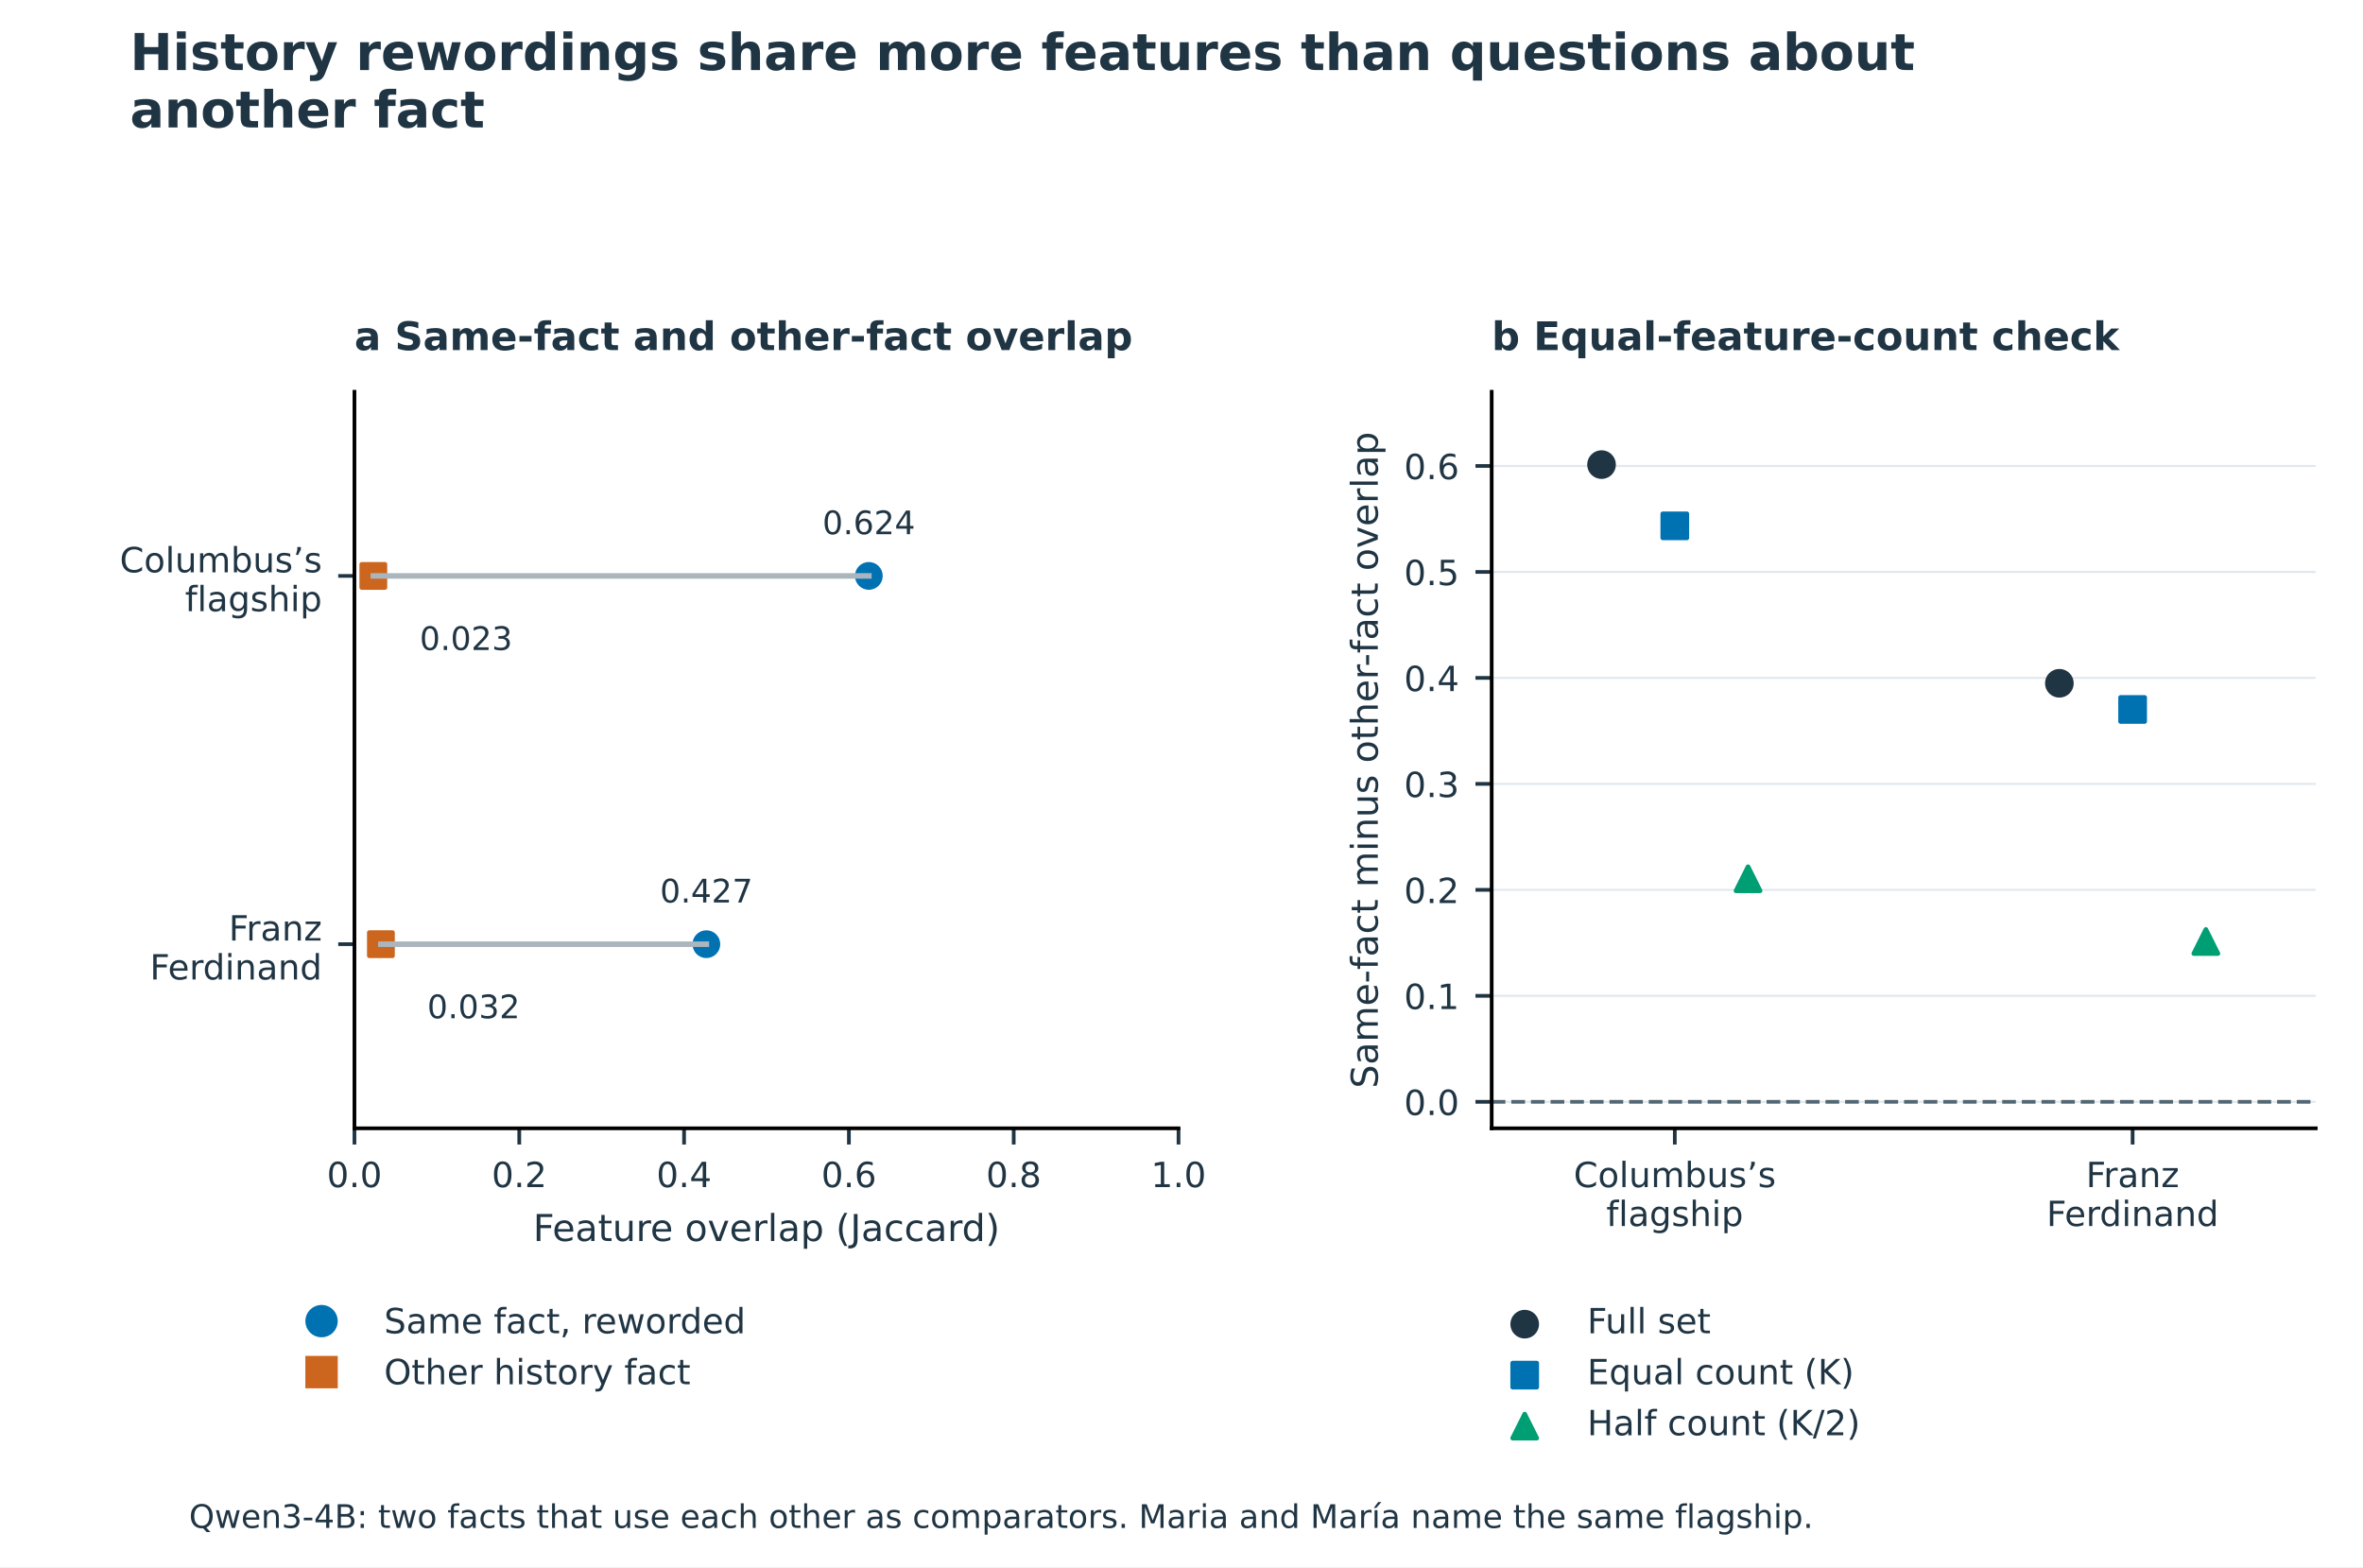
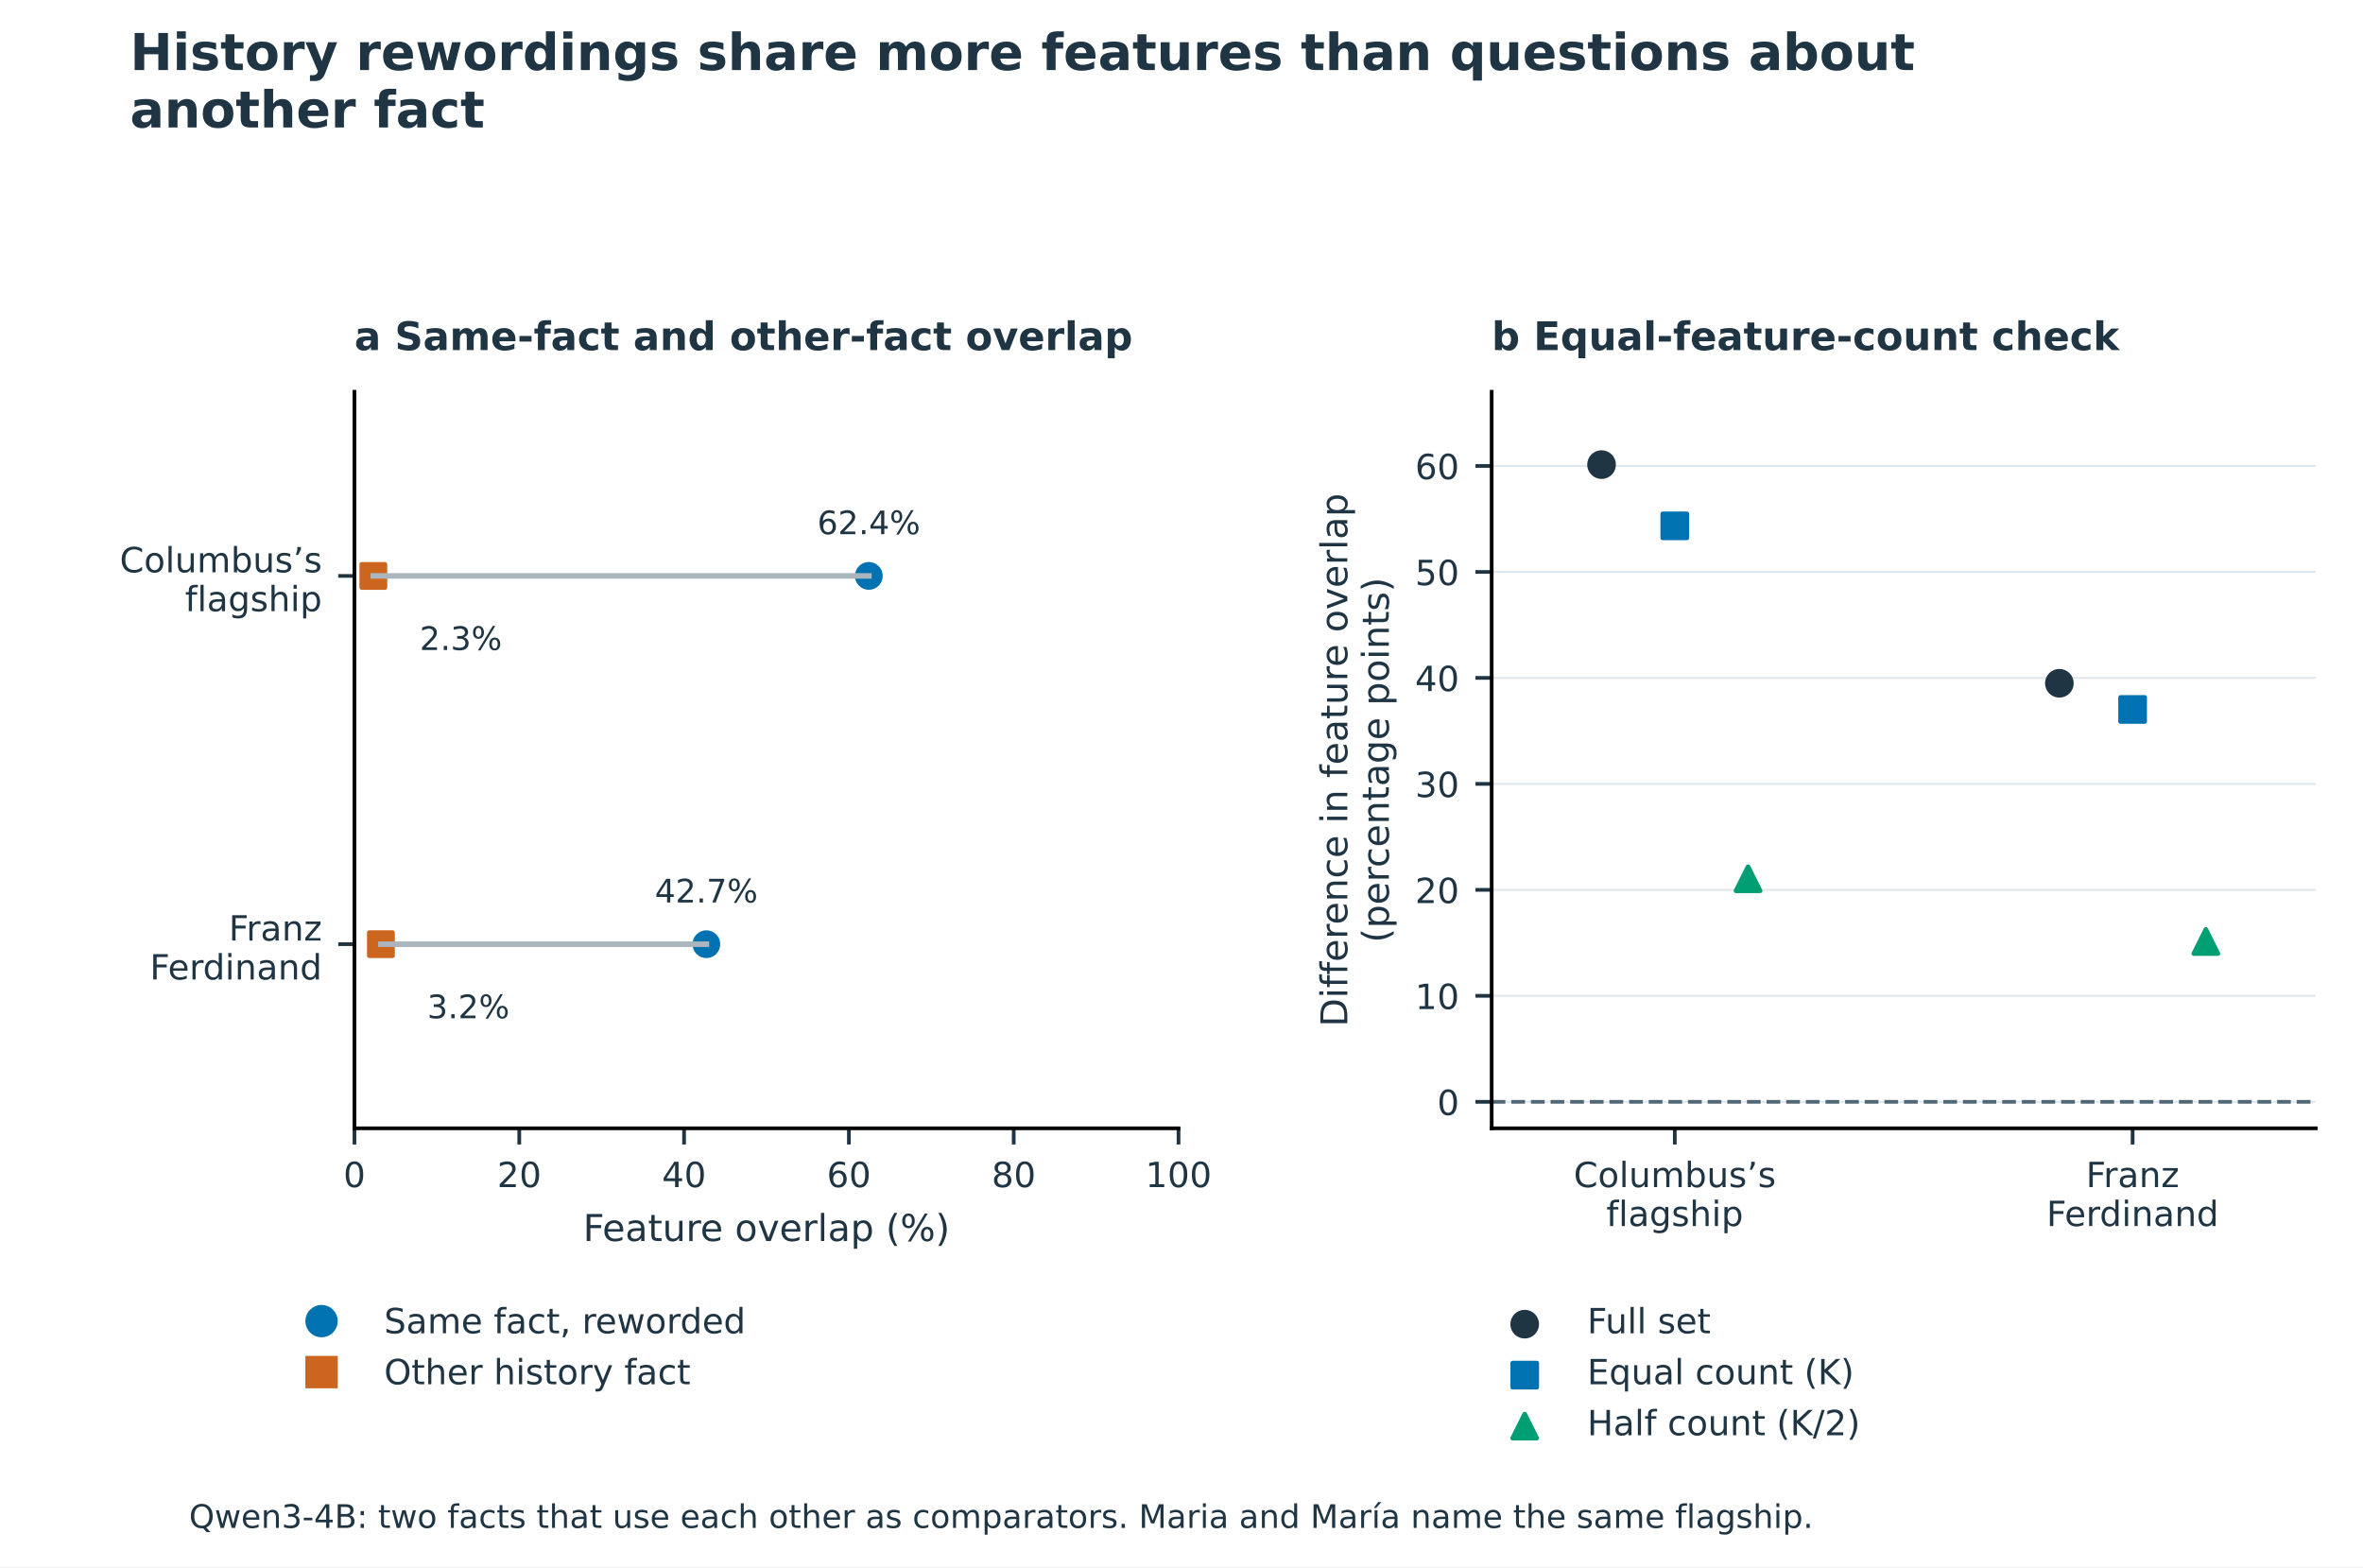
<svg xmlns="http://www.w3.org/2000/svg" xmlns:xlink="http://www.w3.org/1999/xlink" width="510.236pt" height="338.4pt" viewBox="0 0 510.236 338.4" version="1.1">
  <defs>
    <style type="text/css">*{stroke-linejoin: round; stroke-linecap: butt}</style>
  </defs>
  <g id="figure_1">
    <g id="patch_1">
      <path d="M 0 338.4  L 510.236 338.4  L 510.236 0  L 0 0  z " style="fill: #ffffff" />
    </g>
    <g id="axes_1">
      <g id="patch_2">
        <path d="M 76.535 243.648  L 254.475 243.648  L 254.475 84.6  L 76.535 84.6  z " style="fill: #ffffff" />
      </g>
      <g id="PathCollection_1">
        <defs>
-           <path id="m65e1bdd984" d="M 0 2.5  C 0.663 2.5 1.299 2.237 1.768 1.768  C 2.237 1.299 2.5 0.663 2.5 0  C 2.5 -0.663 2.237 -1.299 1.768 -1.768  C 1.299 -2.237 0.663 -2.5 0 -2.5  C -0.663 -2.5 -1.299 -2.237 -1.768 -1.768  C -2.237 -1.299 -2.5 -0.663 -2.5 0  C -2.5 0.663 -2.237 1.299 -1.768 1.768  C -1.299 2.237 -0.663 2.5 0 2.5  z " style="stroke: #0072b2" />
+           <path id="ma2d2944f00" d="M 0 2.5  C 0.663 2.5 1.299 2.237 1.768 1.768  C 2.237 1.299 2.5 0.663 2.5 0  C 2.5 -0.663 2.237 -1.299 1.768 -1.768  C 1.299 -2.237 0.663 -2.5 0 -2.5  C -0.663 -2.5 -1.299 -2.237 -1.768 -1.768  C -2.237 -1.299 -2.5 -0.663 -2.5 0  C -2.5 0.663 -2.237 1.299 -1.768 1.768  C -1.299 2.237 -0.663 2.5 0 2.5  z " style="stroke: #0072b2" />
        </defs>
-         <g clip-path="url(#p263974d96a)">
-           <use xlink:href="#m65e1bdd984" x="187.604" y="124.362" style="fill: #0072b2; stroke: #0072b2" />
+         <g clip-path="url(#paa34563c21)">
+           <use xlink:href="#ma2d2944f00" x="187.604" y="124.362" style="fill: #0072b2; stroke: #0072b2" />
        </g>
      </g>
      <g id="PathCollection_2">
        <defs>
-           <path id="mbc647b4aac" d="M -2.5 2.5  L 2.5 2.5  L 2.5 -2.5  L -2.5 -2.5  z " style="stroke: #cc651d" />
+           <path id="m7ff9b04996" d="M -2.5 2.5  L 2.5 2.5  L 2.5 -2.5  L -2.5 -2.5  z " style="stroke: #cc651d" />
        </defs>
-         <g clip-path="url(#p263974d96a)">
-           <use xlink:href="#mbc647b4aac" x="80.612" y="124.362" style="fill: #cc651d; stroke: #cc651d" />
+         <g clip-path="url(#paa34563c21)">
+           <use xlink:href="#m7ff9b04996" x="80.612" y="124.362" style="fill: #cc651d; stroke: #cc651d" />
        </g>
      </g>
      <g id="PathCollection_3">
-         <g clip-path="url(#p263974d96a)">
-           <use xlink:href="#m65e1bdd984" x="152.523" y="203.886" style="fill: #0072b2; stroke: #0072b2" />
+         <g clip-path="url(#paa34563c21)">
+           <use xlink:href="#ma2d2944f00" x="152.523" y="203.886" style="fill: #0072b2; stroke: #0072b2" />
        </g>
      </g>
      <g id="PathCollection_4">
-         <g clip-path="url(#p263974d96a)">
-           <use xlink:href="#mbc647b4aac" x="82.248" y="203.886" style="fill: #cc651d; stroke: #cc651d" />
+         <g clip-path="url(#paa34563c21)">
+           <use xlink:href="#m7ff9b04996" x="82.248" y="203.886" style="fill: #cc651d; stroke: #cc651d" />
        </g>
      </g>
      <g id="matplotlib.axis_1">
        <g id="xtick_1">
          <g id="line2d_1">
            <defs>
-               <path id="m24f43f0d2e" d="M 0 0  L 0 3.5  " style="stroke: #203544; stroke-width: 0.8" />
+               <path id="m63ece40f31" d="M 0 0  L 0 3.5  " style="stroke: #203544; stroke-width: 0.8" />
            </defs>
            <g>
-               <use xlink:href="#m24f43f0d2e" x="76.535" y="243.648" style="fill: #203544; stroke: #203544; stroke-width: 0.8" />
+               <use xlink:href="#m63ece40f31" x="76.535" y="243.648" style="fill: #203544; stroke: #203544; stroke-width: 0.8" />
            </g>
          </g>
          <g id="text_1">
-             <text style="font-size: 7.5px; font-family: 'DejaVu Sans'; text-anchor: middle; fill: #203544" x="76.535" y="256.347" transform="rotate(-0 76.53543 256.3468)">0.0</text>
+             <text style="font-size: 7.5px; font-family: 'DejaVu Sans'; text-anchor: middle; fill: #203544" x="76.535" y="256.347" transform="rotate(-0 76.53543 256.3468)">0</text>
          </g>
        </g>
        <g id="xtick_2">
          <g id="line2d_2">
            <g>
-               <use xlink:href="#m24f43f0d2e" x="112.123" y="243.648" style="fill: #203544; stroke: #203544; stroke-width: 0.8" />
+               <use xlink:href="#m63ece40f31" x="112.123" y="243.648" style="fill: #203544; stroke: #203544; stroke-width: 0.8" />
            </g>
          </g>
          <g id="text_2">
-             <text style="font-size: 7.5px; font-family: 'DejaVu Sans'; text-anchor: middle; fill: #203544" x="112.123" y="256.347" transform="rotate(-0 112.1233 256.3468)">0.2</text>
+             <text style="font-size: 7.5px; font-family: 'DejaVu Sans'; text-anchor: middle; fill: #203544" x="112.123" y="256.347" transform="rotate(-0 112.1233 256.3468)">20</text>
          </g>
        </g>
        <g id="xtick_3">
          <g id="line2d_3">
            <g>
-               <use xlink:href="#m24f43f0d2e" x="147.711" y="243.648" style="fill: #203544; stroke: #203544; stroke-width: 0.8" />
+               <use xlink:href="#m63ece40f31" x="147.711" y="243.648" style="fill: #203544; stroke: #203544; stroke-width: 0.8" />
            </g>
          </g>
          <g id="text_3">
-             <text style="font-size: 7.5px; font-family: 'DejaVu Sans'; text-anchor: middle; fill: #203544" x="147.711" y="256.347" transform="rotate(-0 147.7112 256.3468)">0.4</text>
+             <text style="font-size: 7.5px; font-family: 'DejaVu Sans'; text-anchor: middle; fill: #203544" x="147.711" y="256.347" transform="rotate(-0 147.7112 256.3468)">40</text>
          </g>
        </g>
        <g id="xtick_4">
          <g id="line2d_4">
            <g>
-               <use xlink:href="#m24f43f0d2e" x="183.299" y="243.648" style="fill: #203544; stroke: #203544; stroke-width: 0.8" />
+               <use xlink:href="#m63ece40f31" x="183.299" y="243.648" style="fill: #203544; stroke: #203544; stroke-width: 0.8" />
            </g>
          </g>
          <g id="text_4">
-             <text style="font-size: 7.5px; font-family: 'DejaVu Sans'; text-anchor: middle; fill: #203544" x="183.299" y="256.347" transform="rotate(-0 183.2991 256.3468)">0.6</text>
+             <text style="font-size: 7.5px; font-family: 'DejaVu Sans'; text-anchor: middle; fill: #203544" x="183.299" y="256.347" transform="rotate(-0 183.2991 256.3468)">60</text>
          </g>
        </g>
        <g id="xtick_5">
          <g id="line2d_5">
            <g>
-               <use xlink:href="#m24f43f0d2e" x="218.887" y="243.648" style="fill: #203544; stroke: #203544; stroke-width: 0.8" />
+               <use xlink:href="#m63ece40f31" x="218.887" y="243.648" style="fill: #203544; stroke: #203544; stroke-width: 0.8" />
            </g>
          </g>
          <g id="text_5">
-             <text style="font-size: 7.5px; font-family: 'DejaVu Sans'; text-anchor: middle; fill: #203544" x="218.887" y="256.347" transform="rotate(-0 218.8871 256.3468)">0.8</text>
+             <text style="font-size: 7.5px; font-family: 'DejaVu Sans'; text-anchor: middle; fill: #203544" x="218.887" y="256.347" transform="rotate(-0 218.8871 256.3468)">80</text>
          </g>
        </g>
        <g id="xtick_6">
          <g id="line2d_6">
            <g>
-               <use xlink:href="#m24f43f0d2e" x="254.475" y="243.648" style="fill: #203544; stroke: #203544; stroke-width: 0.8" />
+               <use xlink:href="#m63ece40f31" x="254.475" y="243.648" style="fill: #203544; stroke: #203544; stroke-width: 0.8" />
            </g>
          </g>
          <g id="text_6">
-             <text style="font-size: 7.5px; font-family: 'DejaVu Sans'; text-anchor: middle; fill: #203544" x="254.475" y="256.347" transform="rotate(-0 254.475 256.3468)">1.0</text>
+             <text style="font-size: 7.5px; font-family: 'DejaVu Sans'; text-anchor: middle; fill: #203544" x="254.475" y="256.347" transform="rotate(-0 254.475 256.3468)">100</text>
          </g>
        </g>
        <g id="text_7">
-           <text style="font-size: 8px; font-family: 'DejaVu Sans'; text-anchor: middle; fill: #203544" x="165.505" y="267.985" transform="rotate(-0 165.5052 267.9853)">Feature overlap (Jaccard)</text>
+           <text style="font-size: 8px; font-family: 'DejaVu Sans'; text-anchor: middle; fill: #203544" x="165.505" y="267.985" transform="rotate(-0 165.5052 267.9853)">Feature overlap (%)</text>
        </g>
      </g>
      <g id="matplotlib.axis_2">
        <g id="ytick_1">
          <g id="line2d_7">
            <defs>
-               <path id="m88d6ec4f6f" d="M 0 0  L -3.5 0  " style="stroke: #203544; stroke-width: 0.8" />
+               <path id="m2434e378b8" d="M 0 0  L -3.5 0  " style="stroke: #203544; stroke-width: 0.8" />
            </defs>
            <g>
-               <use xlink:href="#m88d6ec4f6f" x="76.535" y="124.362" style="fill: #203544; stroke: #203544; stroke-width: 0.8" />
+               <use xlink:href="#m2434e378b8" x="76.535" y="124.362" style="fill: #203544; stroke: #203544; stroke-width: 0.8" />
            </g>
          </g>
          <g id="text_8">
            <text style="font-size: 7.5px; font-family: 'DejaVu Sans'; fill: #203544" transform="translate(25.85496 123.5821)">Columbus’s</text>
            <text style="font-size: 7.5px; font-family: 'DejaVu Sans'; fill: #203544" transform="translate(39.94911 131.9805)">flagship</text>
          </g>
        </g>
        <g id="ytick_2">
          <g id="line2d_8">
            <g>
-               <use xlink:href="#m88d6ec4f6f" x="76.535" y="203.886" style="fill: #203544; stroke: #203544; stroke-width: 0.8" />
+               <use xlink:href="#m2434e378b8" x="76.535" y="203.886" style="fill: #203544; stroke: #203544; stroke-width: 0.8" />
            </g>
          </g>
          <g id="text_9">
            <text style="font-size: 7.5px; font-family: 'DejaVu Sans'; fill: #203544" transform="translate(49.39676 203.1061)">Franz</text>
            <text style="font-size: 7.5px; font-family: 'DejaVu Sans'; fill: #203544" transform="translate(32.35887 211.5045)">Ferdinand</text>
          </g>
        </g>
      </g>
      <g id="line2d_9">
-         <path d="M 80.612 124.362  L 187.604 124.362  " clip-path="url(#p263974d96a)" style="fill: none; stroke: #aab5bd; stroke-width: 1.2; stroke-linecap: square" />
+         <path d="M 80.612 124.362  L 187.604 124.362  " clip-path="url(#paa34563c21)" style="fill: none; stroke: #aab5bd; stroke-width: 1.2; stroke-linecap: square" />
      </g>
      <g id="line2d_10">
-         <path d="M 82.248 203.886  L 152.523 203.886  " clip-path="url(#p263974d96a)" style="fill: none; stroke: #aab5bd; stroke-width: 1.2; stroke-linecap: square" />
+         <path d="M 82.248 203.886  L 152.523 203.886  " clip-path="url(#paa34563c21)" style="fill: none; stroke: #aab5bd; stroke-width: 1.2; stroke-linecap: square" />
      </g>
      <g id="patch_3">
        <path d="M 76.535 243.648  L 76.535 84.6  " style="fill: none; stroke: #000000; stroke-width: 0.8; stroke-linejoin: miter; stroke-linecap: square" />
      </g>
      <g id="patch_4">
        <path d="M 76.535 243.648  L 254.475 243.648  " style="fill: none; stroke: #000000; stroke-width: 0.8; stroke-linejoin: miter; stroke-linecap: square" />
      </g>
      <g id="text_10">
-         <text style="font-size: 7px; font-family: 'DejaVu Sans'; text-anchor: middle; fill: #203544" x="187.604" y="115.362" transform="rotate(-0 187.6039 115.362)">0.624</text>
+         <text style="font-size: 7px; font-family: 'DejaVu Sans'; text-anchor: middle; fill: #203544" x="187.604" y="115.362" transform="rotate(-0 187.6039 115.362)">62.4%</text>
      </g>
      <g id="text_11">
-         <text style="font-size: 7px; font-family: 'DejaVu Sans'; text-anchor: start; fill: #203544" x="90.612" y="140.362" transform="rotate(-0 90.61194 140.362)">0.023</text>
+         <text style="font-size: 7px; font-family: 'DejaVu Sans'; text-anchor: start; fill: #203544" x="90.612" y="140.362" transform="rotate(-0 90.61194 140.362)">2.3%</text>
      </g>
      <g id="text_12">
-         <text style="font-size: 7px; font-family: 'DejaVu Sans'; text-anchor: middle; fill: #203544" x="152.523" y="194.886" transform="rotate(-0 152.5228 194.886)">0.427</text>
+         <text style="font-size: 7px; font-family: 'DejaVu Sans'; text-anchor: middle; fill: #203544" x="152.523" y="194.886" transform="rotate(-0 152.5228 194.886)">42.7%</text>
      </g>
      <g id="text_13">
-         <text style="font-size: 7px; font-family: 'DejaVu Sans'; text-anchor: start; fill: #203544" x="92.248" y="219.886" transform="rotate(-0 92.2476 219.886)">0.032</text>
+         <text style="font-size: 7px; font-family: 'DejaVu Sans'; text-anchor: start; fill: #203544" x="92.248" y="219.886" transform="rotate(-0 92.2476 219.886)">3.2%</text>
      </g>
      <g id="text_14">
        <text style="font-weight: 700; font-size: 8.5px; font-family: 'DejaVu Sans'; text-anchor: start; fill: #203544" x="76.535" y="75.6" transform="rotate(-0 76.53543 75.6)">a  Same-fact and other-fact overlap</text>
      </g>
      <g id="legend_1">
        <g id="line2d_11">
          <defs>
-             <path id="m28b3f354b6" d="M 0 3  C 0.796 3 1.559 2.684 2.121 2.121  C 2.684 1.559 3 0.796 3 0  C 3 -0.796 2.684 -1.559 2.121 -2.121  C 1.559 -2.684 0.796 -3 0 -3  C -0.796 -3 -1.559 -2.684 -2.121 -2.121  C -2.684 -1.559 -3 -0.796 -3 0  C -3 0.796 -2.684 1.559 -2.121 2.121  C -1.559 2.684 -0.796 3 0 3  z " style="stroke: #0072b2" />
+             <path id="m57d8e3d0b7" d="M 0 3  C 0.796 3 1.559 2.684 2.121 2.121  C 2.684 1.559 3 0.796 3 0  C 3 -0.796 2.684 -1.559 2.121 -2.121  C 1.559 -2.684 0.796 -3 0 -3  C -0.796 -3 -1.559 -2.684 -2.121 -2.121  C -2.684 -1.559 -3 -0.796 -3 0  C -3 0.796 -2.684 1.559 -2.121 2.121  C -1.559 2.684 -0.796 3 0 3  z " style="stroke: #0072b2" />
          </defs>
          <g>
-             <use xlink:href="#m28b3f354b6" x="69.433" y="285.281" style="fill: #0072b2; stroke: #0072b2" />
+             <use xlink:href="#m57d8e3d0b7" x="69.433" y="285.281" style="fill: #0072b2; stroke: #0072b2" />
          </g>
        </g>
        <g id="text_15">
          <text style="font-size: 7.5px; font-family: 'DejaVu Sans'; text-anchor: start; fill: #203544" x="82.933" y="287.906" transform="rotate(-0 82.93269 287.9064)">Same fact, reworded</text>
        </g>
        <g id="line2d_12">
          <defs>
-             <path id="m0d79f94859" d="M -3 3  L 3 3  L 3 -3  L -3 -3  z " style="stroke: #cc651d; stroke-linejoin: miter" />
+             <path id="m25fb43b1a2" d="M -3 3  L 3 3  L 3 -3  L -3 -3  z " style="stroke: #cc651d; stroke-linejoin: miter" />
          </defs>
          <g>
-             <use xlink:href="#m0d79f94859" x="69.433" y="296.29" style="fill: #cc651d; stroke: #cc651d; stroke-linejoin: miter" />
+             <use xlink:href="#m25fb43b1a2" x="69.433" y="296.29" style="fill: #cc651d; stroke: #cc651d; stroke-linejoin: miter" />
          </g>
        </g>
        <g id="text_16">
          <text style="font-size: 7.5px; font-family: 'DejaVu Sans'; text-anchor: start; fill: #203544" x="82.933" y="298.915" transform="rotate(-0 82.93269 298.915)">Other history fact</text>
        </g>
      </g>
    </g>
    <g id="axes_2">
      <g id="patch_5">
        <path d="M 322.092 243.648  L 500.031 243.648  L 500.031 84.6  L 322.092 84.6  z " style="fill: #ffffff" />
      </g>
      <g id="matplotlib.axis_3">
        <g id="xtick_7">
          <g id="line2d_13">
            <g>
-               <use xlink:href="#m24f43f0d2e" x="361.634" y="243.648" style="fill: #203544; stroke: #203544; stroke-width: 0.8" />
+               <use xlink:href="#m63ece40f31" x="361.634" y="243.648" style="fill: #203544; stroke: #203544; stroke-width: 0.8" />
            </g>
          </g>
          <g id="text_17">
            <text style="font-size: 7.5px; font-family: 'DejaVu Sans'; fill: #203544" transform="translate(339.7939 256.3468)">Columbus’s</text>
            <text style="font-size: 7.5px; font-family: 'DejaVu Sans'; fill: #203544" transform="translate(346.8409 264.7452)">flagship</text>
          </g>
        </g>
        <g id="xtick_8">
          <g id="line2d_14">
            <g>
-               <use xlink:href="#m24f43f0d2e" x="460.489" y="243.648" style="fill: #203544; stroke: #203544; stroke-width: 0.8" />
+               <use xlink:href="#m63ece40f31" x="460.489" y="243.648" style="fill: #203544; stroke: #203544; stroke-width: 0.8" />
            </g>
          </g>
          <g id="text_18">
            <text style="font-size: 7.5px; font-family: 'DejaVu Sans'; fill: #203544" transform="translate(450.42 256.3468)">Franz</text>
            <text style="font-size: 7.5px; font-family: 'DejaVu Sans'; fill: #203544" transform="translate(441.9011 264.7452)">Ferdinand</text>
          </g>
        </g>
      </g>
      <g id="matplotlib.axis_4">
        <g id="ytick_3">
          <g id="line2d_15">
-             <path d="M 322.092 237.927  L 500.031 237.927  " clip-path="url(#p75a939b478)" style="fill: none; stroke: #d6e0e6; stroke-opacity: 0.75; stroke-width: 0.45; stroke-linecap: square" />
+             <path d="M 322.092 237.927  L 500.031 237.927  " clip-path="url(#pc87fe56999)" style="fill: none; stroke: #d6e0e6; stroke-opacity: 0.75; stroke-width: 0.45; stroke-linecap: square" />
          </g>
          <g id="line2d_16">
            <g>
-               <use xlink:href="#m88d6ec4f6f" x="322.092" y="237.927" style="fill: #203544; stroke: #203544; stroke-width: 0.8" />
+               <use xlink:href="#m2434e378b8" x="322.092" y="237.927" style="fill: #203544; stroke: #203544; stroke-width: 0.8" />
            </g>
          </g>
          <g id="text_19">
-             <text style="font-size: 7.5px; font-family: 'DejaVu Sans'; text-anchor: end; fill: #203544" x="315.092" y="240.776" transform="rotate(-0 315.092 240.7763)">0.0</text>
+             <text style="font-size: 7.5px; font-family: 'DejaVu Sans'; text-anchor: end; fill: #203544" x="315.092" y="240.776" transform="rotate(-0 315.092 240.7763)">0</text>
          </g>
        </g>
        <g id="ytick_4">
          <g id="line2d_17">
-             <path d="M 322.092 215.042  L 500.031 215.042  " clip-path="url(#p75a939b478)" style="fill: none; stroke: #d6e0e6; stroke-opacity: 0.75; stroke-width: 0.45; stroke-linecap: square" />
+             <path d="M 322.092 215.042  L 500.031 215.042  " clip-path="url(#pc87fe56999)" style="fill: none; stroke: #d6e0e6; stroke-opacity: 0.75; stroke-width: 0.45; stroke-linecap: square" />
          </g>
          <g id="line2d_18">
            <g>
-               <use xlink:href="#m88d6ec4f6f" x="322.092" y="215.042" style="fill: #203544; stroke: #203544; stroke-width: 0.8" />
+               <use xlink:href="#m2434e378b8" x="322.092" y="215.042" style="fill: #203544; stroke: #203544; stroke-width: 0.8" />
            </g>
          </g>
          <g id="text_20">
-             <text style="font-size: 7.5px; font-family: 'DejaVu Sans'; text-anchor: end; fill: #203544" x="315.092" y="217.892" transform="rotate(-0 315.092 217.8917)">0.1</text>
+             <text style="font-size: 7.5px; font-family: 'DejaVu Sans'; text-anchor: end; fill: #203544" x="315.092" y="217.892" transform="rotate(-0 315.092 217.8917)">10</text>
          </g>
        </g>
        <g id="ytick_5">
          <g id="line2d_19">
-             <path d="M 322.092 192.158  L 500.031 192.158  " clip-path="url(#p75a939b478)" style="fill: none; stroke: #d6e0e6; stroke-opacity: 0.75; stroke-width: 0.45; stroke-linecap: square" />
+             <path d="M 322.092 192.158  L 500.031 192.158  " clip-path="url(#pc87fe56999)" style="fill: none; stroke: #d6e0e6; stroke-opacity: 0.75; stroke-width: 0.45; stroke-linecap: square" />
          </g>
          <g id="line2d_20">
            <g>
-               <use xlink:href="#m88d6ec4f6f" x="322.092" y="192.158" style="fill: #203544; stroke: #203544; stroke-width: 0.8" />
+               <use xlink:href="#m2434e378b8" x="322.092" y="192.158" style="fill: #203544; stroke: #203544; stroke-width: 0.8" />
            </g>
          </g>
          <g id="text_21">
-             <text style="font-size: 7.5px; font-family: 'DejaVu Sans'; text-anchor: end; fill: #203544" x="315.092" y="195.007" transform="rotate(-0 315.092 195.0071)">0.2</text>
+             <text style="font-size: 7.5px; font-family: 'DejaVu Sans'; text-anchor: end; fill: #203544" x="315.092" y="195.007" transform="rotate(-0 315.092 195.0071)">20</text>
          </g>
        </g>
        <g id="ytick_6">
          <g id="line2d_21">
-             <path d="M 322.092 169.273  L 500.031 169.273  " clip-path="url(#p75a939b478)" style="fill: none; stroke: #d6e0e6; stroke-opacity: 0.75; stroke-width: 0.45; stroke-linecap: square" />
+             <path d="M 322.092 169.273  L 500.031 169.273  " clip-path="url(#pc87fe56999)" style="fill: none; stroke: #d6e0e6; stroke-opacity: 0.75; stroke-width: 0.45; stroke-linecap: square" />
          </g>
          <g id="line2d_22">
            <g>
-               <use xlink:href="#m88d6ec4f6f" x="322.092" y="169.273" style="fill: #203544; stroke: #203544; stroke-width: 0.8" />
+               <use xlink:href="#m2434e378b8" x="322.092" y="169.273" style="fill: #203544; stroke: #203544; stroke-width: 0.8" />
            </g>
          </g>
          <g id="text_22">
-             <text style="font-size: 7.5px; font-family: 'DejaVu Sans'; text-anchor: end; fill: #203544" x="315.092" y="172.122" transform="rotate(-0 315.092 172.1224)">0.3</text>
+             <text style="font-size: 7.5px; font-family: 'DejaVu Sans'; text-anchor: end; fill: #203544" x="315.092" y="172.122" transform="rotate(-0 315.092 172.1224)">30</text>
          </g>
        </g>
        <g id="ytick_7">
          <g id="line2d_23">
-             <path d="M 322.092 146.388  L 500.031 146.388  " clip-path="url(#p75a939b478)" style="fill: none; stroke: #d6e0e6; stroke-opacity: 0.75; stroke-width: 0.45; stroke-linecap: square" />
+             <path d="M 322.092 146.388  L 500.031 146.388  " clip-path="url(#pc87fe56999)" style="fill: none; stroke: #d6e0e6; stroke-opacity: 0.75; stroke-width: 0.45; stroke-linecap: square" />
          </g>
          <g id="line2d_24">
            <g>
-               <use xlink:href="#m88d6ec4f6f" x="322.092" y="146.388" style="fill: #203544; stroke: #203544; stroke-width: 0.8" />
+               <use xlink:href="#m2434e378b8" x="322.092" y="146.388" style="fill: #203544; stroke: #203544; stroke-width: 0.8" />
            </g>
          </g>
          <g id="text_23">
-             <text style="font-size: 7.5px; font-family: 'DejaVu Sans'; text-anchor: end; fill: #203544" x="315.092" y="149.238" transform="rotate(-0 315.092 149.2378)">0.4</text>
+             <text style="font-size: 7.5px; font-family: 'DejaVu Sans'; text-anchor: end; fill: #203544" x="315.092" y="149.238" transform="rotate(-0 315.092 149.2378)">40</text>
          </g>
        </g>
        <g id="ytick_8">
          <g id="line2d_25">
-             <path d="M 322.092 123.504  L 500.031 123.504  " clip-path="url(#p75a939b478)" style="fill: none; stroke: #d6e0e6; stroke-opacity: 0.75; stroke-width: 0.45; stroke-linecap: square" />
+             <path d="M 322.092 123.504  L 500.031 123.504  " clip-path="url(#pc87fe56999)" style="fill: none; stroke: #d6e0e6; stroke-opacity: 0.75; stroke-width: 0.45; stroke-linecap: square" />
          </g>
          <g id="line2d_26">
            <g>
-               <use xlink:href="#m88d6ec4f6f" x="322.092" y="123.504" style="fill: #203544; stroke: #203544; stroke-width: 0.8" />
+               <use xlink:href="#m2434e378b8" x="322.092" y="123.504" style="fill: #203544; stroke: #203544; stroke-width: 0.8" />
            </g>
          </g>
          <g id="text_24">
-             <text style="font-size: 7.5px; font-family: 'DejaVu Sans'; text-anchor: end; fill: #203544" x="315.092" y="126.353" transform="rotate(-0 315.092 126.3532)">0.5</text>
+             <text style="font-size: 7.5px; font-family: 'DejaVu Sans'; text-anchor: end; fill: #203544" x="315.092" y="126.353" transform="rotate(-0 315.092 126.3532)">50</text>
          </g>
        </g>
        <g id="ytick_9">
          <g id="line2d_27">
-             <path d="M 322.092 100.619  L 500.031 100.619  " clip-path="url(#p75a939b478)" style="fill: none; stroke: #d6e0e6; stroke-opacity: 0.75; stroke-width: 0.45; stroke-linecap: square" />
+             <path d="M 322.092 100.619  L 500.031 100.619  " clip-path="url(#pc87fe56999)" style="fill: none; stroke: #d6e0e6; stroke-opacity: 0.75; stroke-width: 0.45; stroke-linecap: square" />
          </g>
          <g id="line2d_28">
            <g>
-               <use xlink:href="#m88d6ec4f6f" x="322.092" y="100.619" style="fill: #203544; stroke: #203544; stroke-width: 0.8" />
+               <use xlink:href="#m2434e378b8" x="322.092" y="100.619" style="fill: #203544; stroke: #203544; stroke-width: 0.8" />
            </g>
          </g>
          <g id="text_25">
-             <text style="font-size: 7.5px; font-family: 'DejaVu Sans'; text-anchor: end; fill: #203544" x="315.092" y="103.469" transform="rotate(-0 315.092 103.4686)">0.6</text>
+             <text style="font-size: 7.5px; font-family: 'DejaVu Sans'; text-anchor: end; fill: #203544" x="315.092" y="103.469" transform="rotate(-0 315.092 103.4686)">60</text>
          </g>
        </g>
        <g id="text_26">
-           <text style="font-size: 8px; font-family: 'DejaVu Sans'; text-anchor: middle; fill: #203544" x="297.501" y="164.124" transform="rotate(-90 297.5009 164.124)">Same-fact minus other-fact overlap</text>
+           <text style="font-size: 8px; font-family: 'DejaVu Sans'; fill: #203544" transform="translate(290.9262 221.7259) rotate(-90)">Difference in feature overlap</text>
+           <text style="font-size: 8px; font-family: 'DejaVu Sans'; fill: #203544" transform="translate(299.8845 203.5721) rotate(-90)">(percentage points)</text>
        </g>
      </g>
      <g id="PathCollection_5">
        <defs>
-           <path id="m87fbf07c6d" d="M 0 2.598  C 0.689 2.598 1.35 2.324 1.837 1.837  C 2.324 1.35 2.598 0.689 2.598 0  C 2.598 -0.689 2.324 -1.35 1.837 -1.837  C 1.35 -2.324 0.689 -2.598 0 -2.598  C -0.689 -2.598 -1.35 -2.324 -1.837 -1.837  C -2.324 -1.35 -2.598 -0.689 -2.598 0  C -2.598 0.689 -2.324 1.35 -1.837 1.837  C -1.35 2.324 -0.689 2.598 0 2.598  z " style="stroke: #203544" />
+           <path id="m04e5ca8d63" d="M 0 2.598  C 0.689 2.598 1.35 2.324 1.837 1.837  C 2.324 1.35 2.598 0.689 2.598 0  C 2.598 -0.689 2.324 -1.35 1.837 -1.837  C 1.35 -2.324 0.689 -2.598 0 -2.598  C -0.689 -2.598 -1.35 -2.324 -1.837 -1.837  C -2.324 -1.35 -2.598 -0.689 -2.598 0  C -2.598 0.689 -2.324 1.35 -1.837 1.837  C -1.35 2.324 -0.689 2.598 0 2.598  z " style="stroke: #203544" />
        </defs>
-         <g clip-path="url(#p75a939b478)">
-           <use xlink:href="#m87fbf07c6d" x="345.817" y="100.326" style="fill: #203544; stroke: #203544" />
+         <g clip-path="url(#pc87fe56999)">
+           <use xlink:href="#m04e5ca8d63" x="345.817" y="100.326" style="fill: #203544; stroke: #203544" />
        </g>
      </g>
      <g id="PathCollection_6">
        <defs>
-           <path id="m2be6daf40a" d="M -2.598 2.598  L 2.598 2.598  L 2.598 -2.598  L -2.598 -2.598  z " style="stroke: #0072b2" />
+           <path id="mac2285a0ad" d="M -2.598 2.598  L 2.598 2.598  L 2.598 -2.598  L -2.598 -2.598  z " style="stroke: #0072b2" />
        </defs>
-         <g clip-path="url(#p75a939b478)">
-           <use xlink:href="#m2be6daf40a" x="361.634" y="113.552" style="fill: #0072b2; stroke: #0072b2" />
+         <g clip-path="url(#pc87fe56999)">
+           <use xlink:href="#mac2285a0ad" x="361.634" y="113.552" style="fill: #0072b2; stroke: #0072b2" />
        </g>
      </g>
      <g id="PathCollection_7">
        <defs>
-           <path id="m58d17ea91b" d="M 0 -2.598  L -2.598 2.598  L 2.598 2.598  z " style="stroke: #009e73" />
+           <path id="m5db4f38a7a" d="M 0 -2.598  L -2.598 2.598  L 2.598 2.598  z " style="stroke: #009e73" />
        </defs>
-         <g clip-path="url(#p75a939b478)">
-           <use xlink:href="#m58d17ea91b" x="377.451" y="189.761" style="fill: #009e73; stroke: #009e73" />
+         <g clip-path="url(#pc87fe56999)">
+           <use xlink:href="#m5db4f38a7a" x="377.451" y="189.761" style="fill: #009e73; stroke: #009e73" />
        </g>
      </g>
      <g id="PathCollection_8">
-         <g clip-path="url(#p75a939b478)">
-           <use xlink:href="#m87fbf07c6d" x="444.673" y="147.547" style="fill: #203544; stroke: #203544" />
+         <g clip-path="url(#pc87fe56999)">
+           <use xlink:href="#m04e5ca8d63" x="444.673" y="147.547" style="fill: #203544; stroke: #203544" />
        </g>
      </g>
      <g id="PathCollection_9">
-         <g clip-path="url(#p75a939b478)">
-           <use xlink:href="#m2be6daf40a" x="460.489" y="153.199" style="fill: #0072b2; stroke: #0072b2" />
+         <g clip-path="url(#pc87fe56999)">
+           <use xlink:href="#mac2285a0ad" x="460.489" y="153.199" style="fill: #0072b2; stroke: #0072b2" />
        </g>
      </g>
      <g id="PathCollection_10">
-         <g clip-path="url(#p75a939b478)">
-           <use xlink:href="#m58d17ea91b" x="476.306" y="203.306" style="fill: #009e73; stroke: #009e73" />
+         <g clip-path="url(#pc87fe56999)">
+           <use xlink:href="#m5db4f38a7a" x="476.306" y="203.306" style="fill: #009e73; stroke: #009e73" />
        </g>
      </g>
      <g id="line2d_29">
-         <path d="M 322.092 237.927  L 500.031 237.927  " clip-path="url(#p75a939b478)" style="fill: none; stroke-dasharray: 2.96,1.28; stroke-dashoffset: 0; stroke: #526774; stroke-width: 0.8" />
+         <path d="M 322.092 237.927  L 500.031 237.927  " clip-path="url(#pc87fe56999)" style="fill: none; stroke-dasharray: 2.96,1.28; stroke-dashoffset: 0; stroke: #526774; stroke-width: 0.8" />
      </g>
      <g id="patch_6">
        <path d="M 322.092 243.648  L 322.092 84.6  " style="fill: none; stroke: #000000; stroke-width: 0.8; stroke-linejoin: miter; stroke-linecap: square" />
      </g>
      <g id="patch_7">
        <path d="M 322.092 243.648  L 500.031 243.648  " style="fill: none; stroke: #000000; stroke-width: 0.8; stroke-linejoin: miter; stroke-linecap: square" />
      </g>
      <g id="text_27">
        <text style="font-weight: 700; font-size: 8.5px; font-family: 'DejaVu Sans'; text-anchor: start; fill: #203544" x="322.092" y="75.6" transform="rotate(-0 322.092 75.6)">b  Equal-feature-count check</text>
      </g>
      <g id="legend_2">
        <g id="PathCollection_11">
          <g>
-             <use xlink:href="#m87fbf07c6d" x="329.224" y="285.938" style="fill: #203544; stroke: #203544" />
+             <use xlink:href="#m04e5ca8d63" x="329.224" y="285.938" style="fill: #203544; stroke: #203544" />
          </g>
        </g>
        <g id="text_28">
          <text style="font-size: 7.5px; font-family: 'DejaVu Sans'; text-anchor: start; fill: #203544" x="342.724" y="287.906" transform="rotate(-0 342.7244 287.9064)">Full set</text>
        </g>
        <g id="PathCollection_12">
          <g>
-             <use xlink:href="#m2be6daf40a" x="329.224" y="296.946" style="fill: #0072b2; stroke: #0072b2" />
+             <use xlink:href="#mac2285a0ad" x="329.224" y="296.946" style="fill: #0072b2; stroke: #0072b2" />
          </g>
        </g>
        <g id="text_29">
          <text style="font-size: 7.5px; font-family: 'DejaVu Sans'; text-anchor: start; fill: #203544" x="342.724" y="298.915" transform="rotate(-0 342.7244 298.915)">Equal count (K)</text>
        </g>
        <g id="PathCollection_13">
          <g>
-             <use xlink:href="#m58d17ea91b" x="329.224" y="307.955" style="fill: #009e73; stroke: #009e73" />
+             <use xlink:href="#m5db4f38a7a" x="329.224" y="307.955" style="fill: #009e73; stroke: #009e73" />
          </g>
        </g>
        <g id="text_30">
          <text style="font-size: 7.5px; font-family: 'DejaVu Sans'; text-anchor: start; fill: #203544" x="342.724" y="309.924" transform="rotate(-0 342.7244 309.9236)">Half count (K/2)</text>
        </g>
      </g>
    </g>
    <g id="text_31">
      <text style="font-size: 7px; font-family: 'DejaVu Sans'; text-anchor: start; fill: #203544" x="40.819" y="329.94" transform="rotate(-0 40.8189 329.94)">Qwen3-4B: two facts that use each other as comparators. Maria and María name the same flagship.</text>
    </g>
    <g id="text_32">
      <text style="font-weight: 700; font-size: 11px; font-family: 'DejaVu Sans'; fill: #203544" transform="translate(28.06299 15.12628)">History rewordings share more features than questions about</text>
      <text style="font-weight: 700; font-size: 11px; font-family: 'DejaVu Sans'; fill: #203544" transform="translate(28.06299 27.52981)">another fact</text>
    </g>
  </g>
  <defs>
-     <clipPath id="p263974d96a">
+     <clipPath id="paa34563c21">
      <rect x="76.535" y="84.6" width="177.94" height="159.048" />
    </clipPath>
-     <clipPath id="p75a939b478">
+     <clipPath id="pc87fe56999">
      <rect x="322.092" y="84.6" width="177.94" height="159.048" />
    </clipPath>
  </defs>
</svg>
